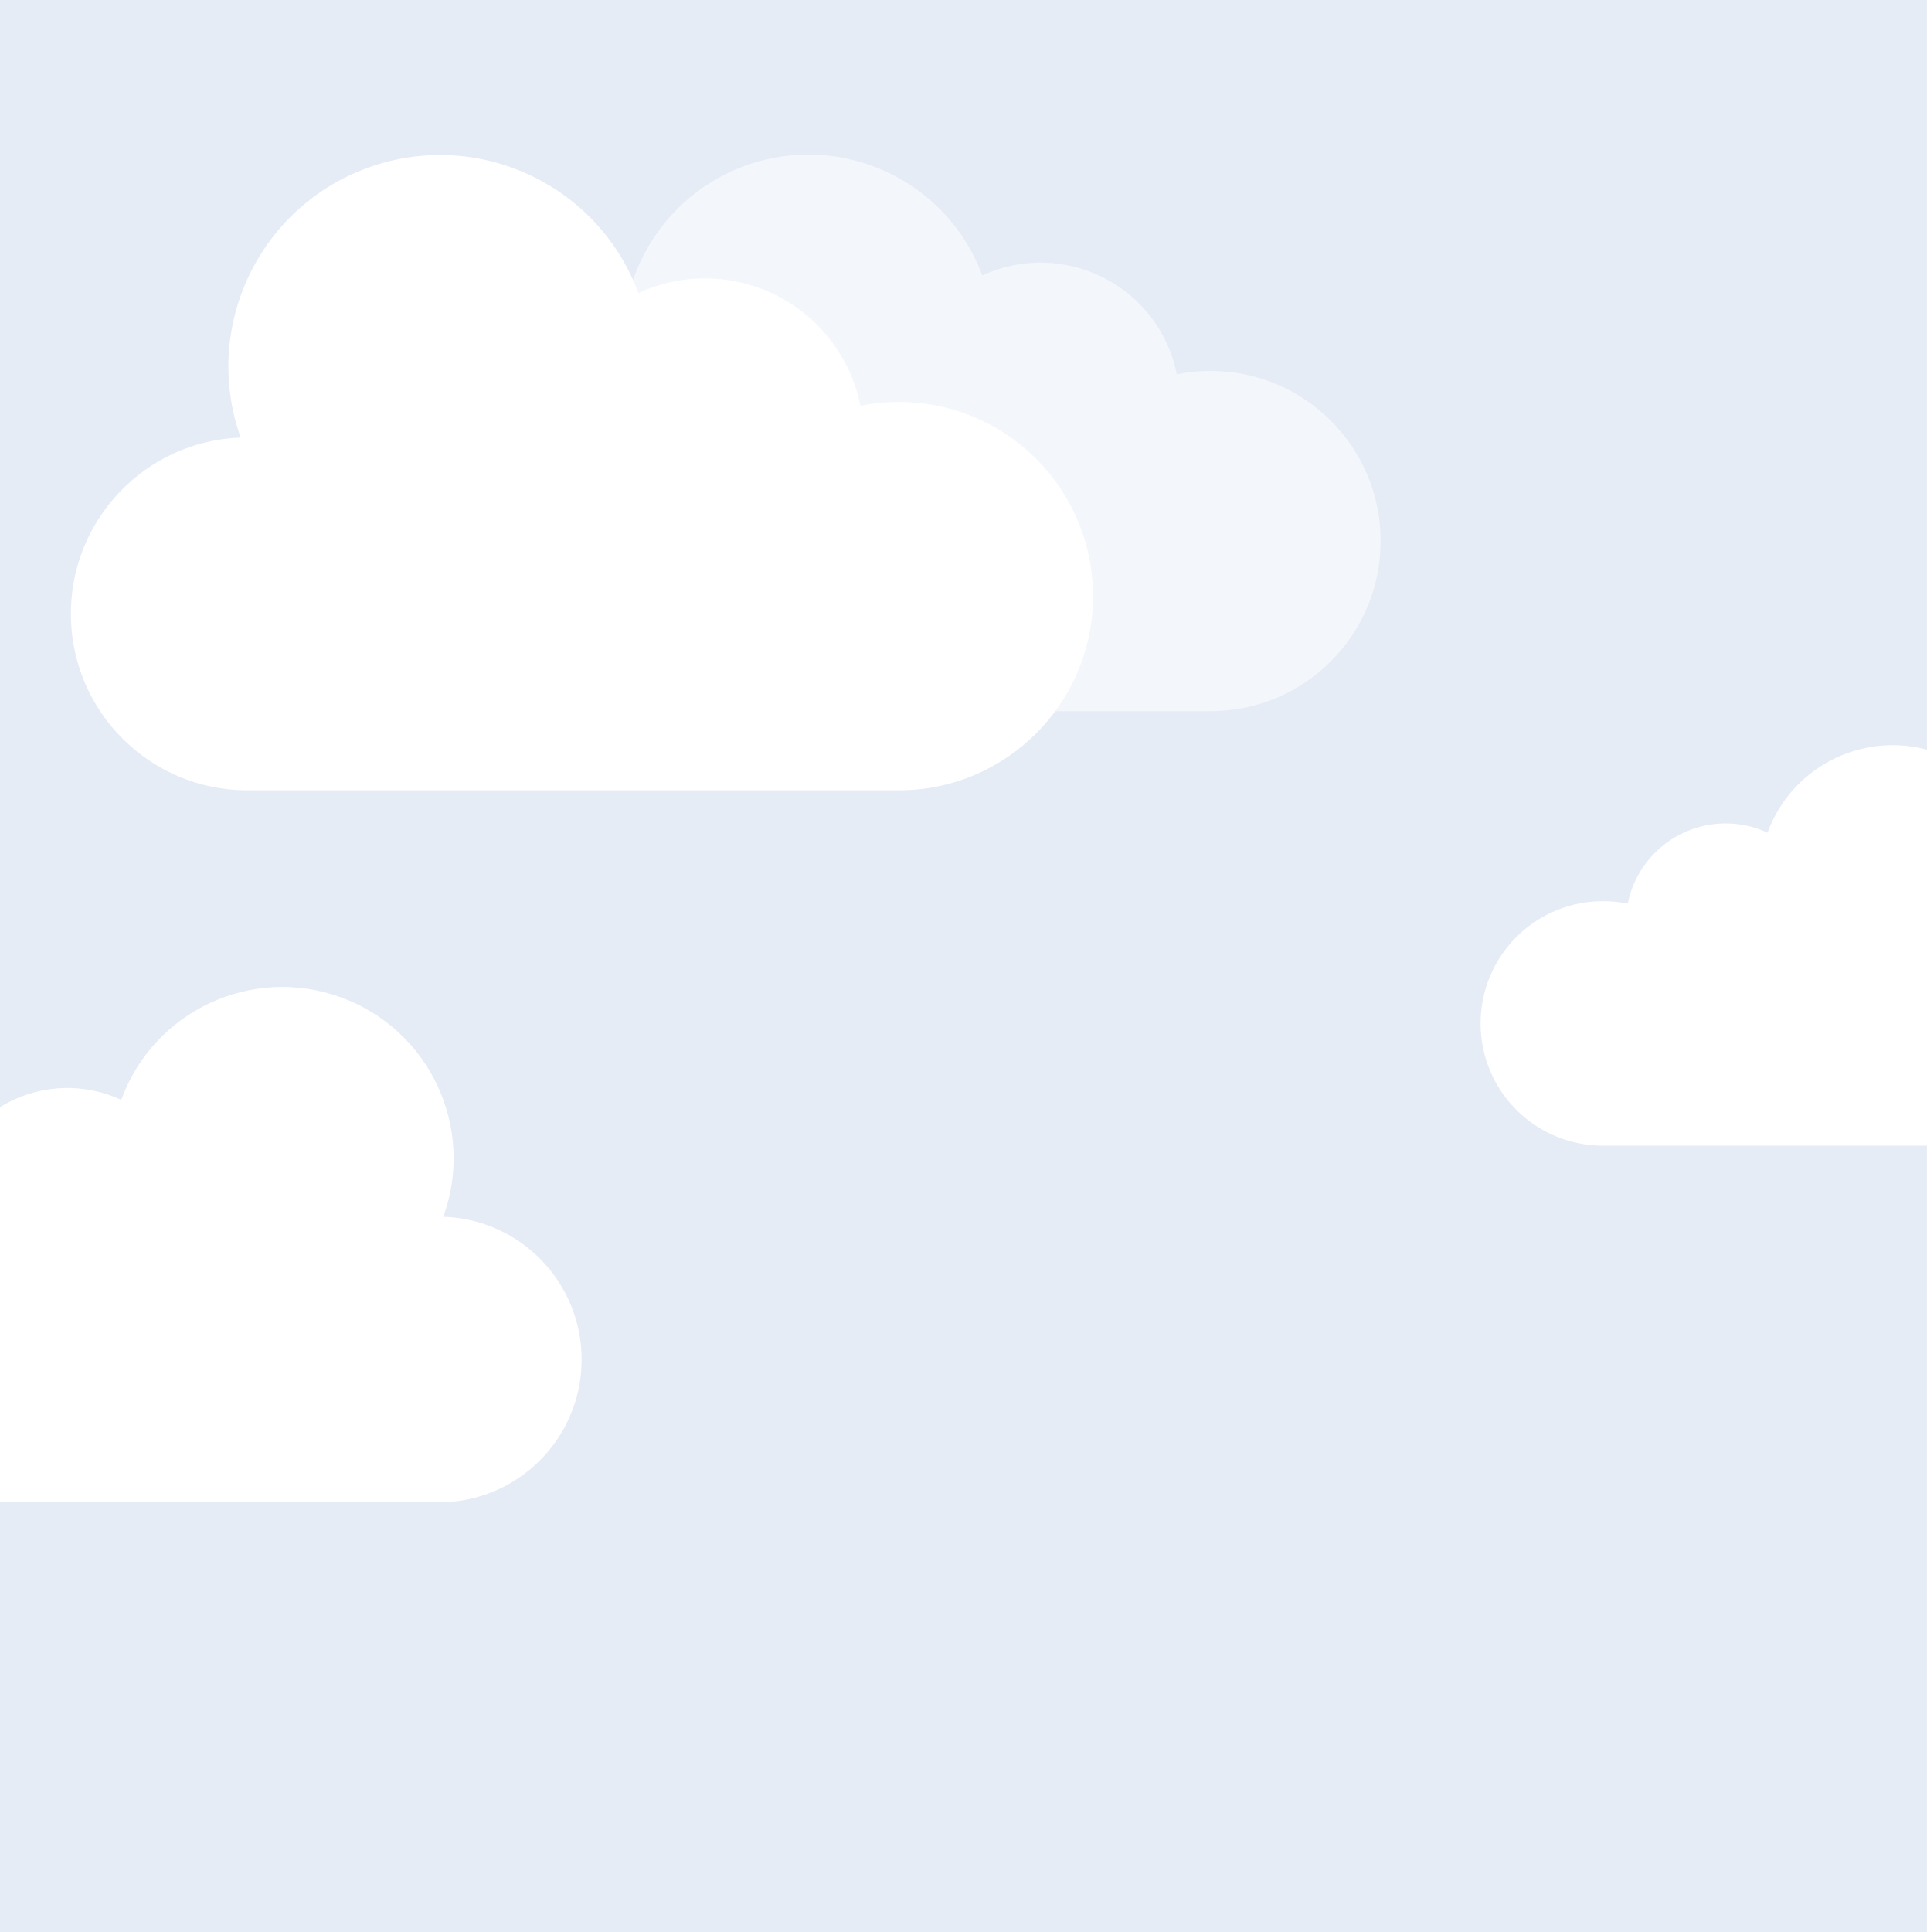
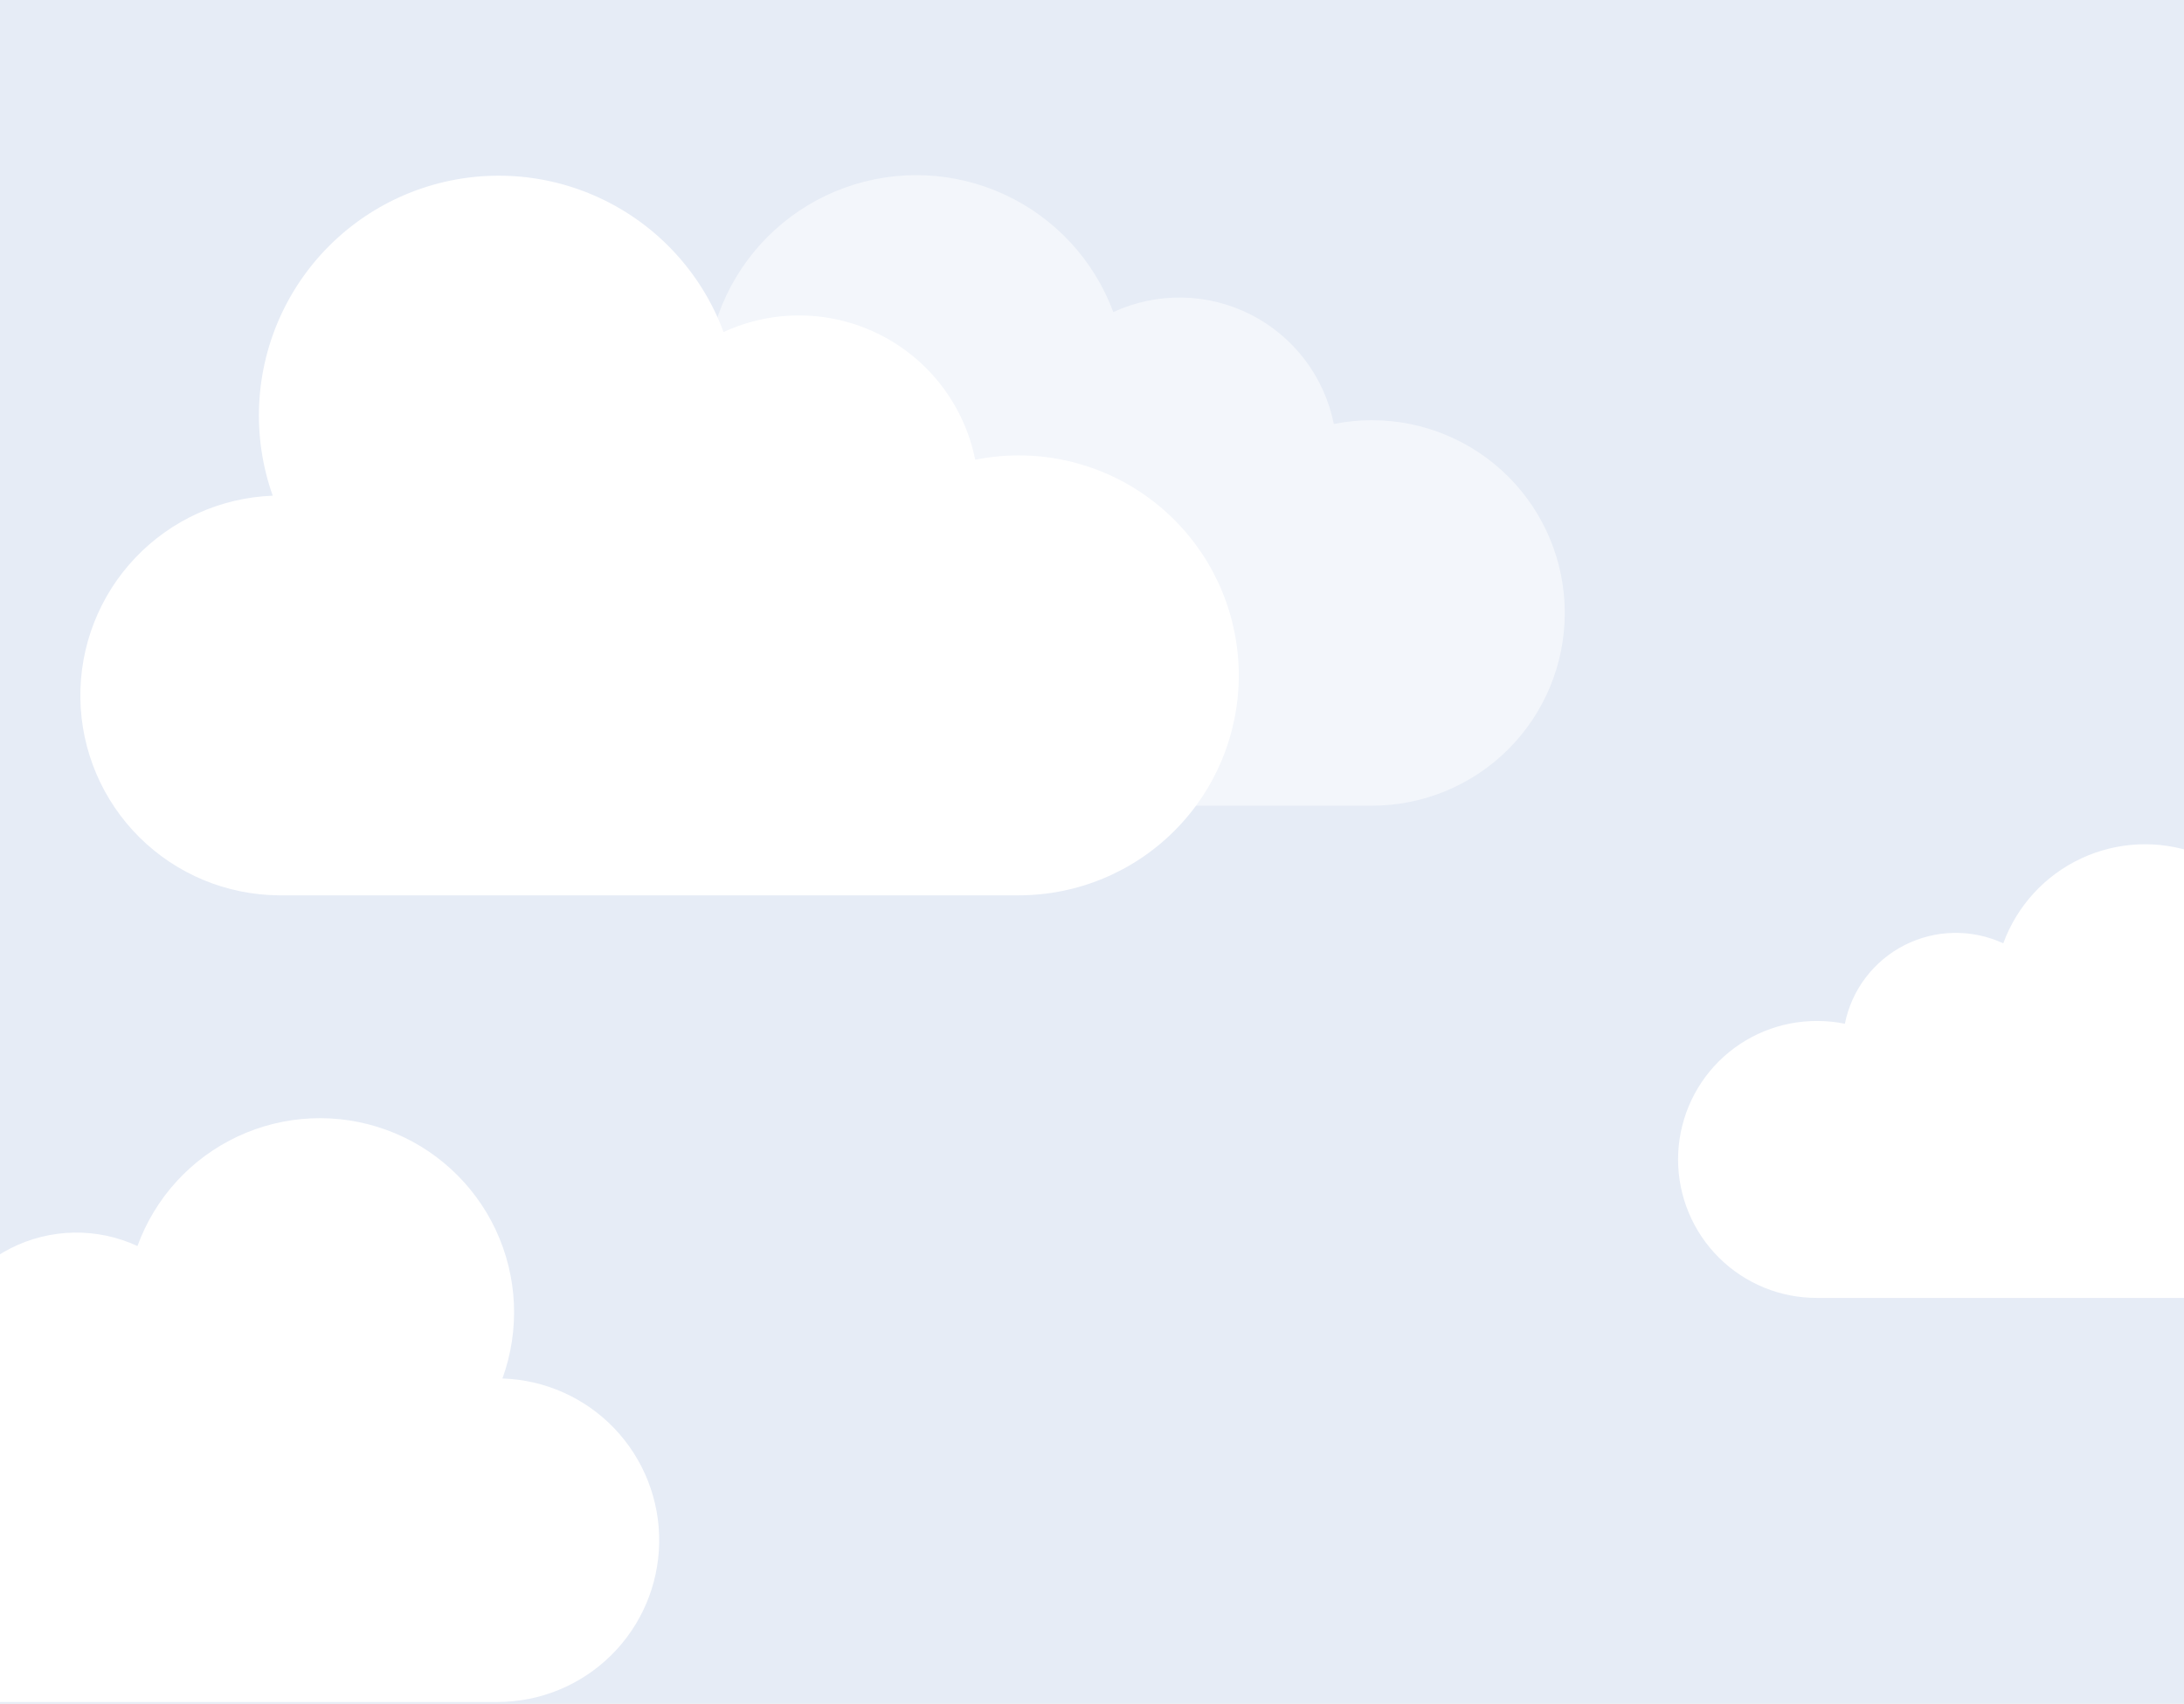
- <svg xmlns="http://www.w3.org/2000/svg" width="414" height="415" viewBox="0 0 414 415">
-   <defs>
-     <clipPath id="clip-day">
-       <rect width="414" height="415" />
-     </clipPath>
-   </defs>
-   <g id="day" clip-path="url(#clip-day)">
-     <rect width="414" height="415" fill="#e6ecf6" />
-     <path id="cloud" d="M178.116,53.739a41.653,41.653,0,0,0-8.258.826,34.058,34.058,0,0,0-47.7-24.214A45.459,45.459,0,0,0,36.7,61.377a37.9,37.9,0,0,0,1.139,75.772h140.28a41.7,41.7,0,1,0,0-83.41Zm0,0" transform="translate(15.001 32.608)" fill="#fff" />
-     <path id="cloud-2" data-name="cloud" d="M156.075,47.137a36.5,36.5,0,0,0-7.236.723,29.843,29.843,0,0,0-41.8-21.218A39.834,39.834,0,0,0,32.156,53.83a33.206,33.206,0,0,0,1,66.4H156.075a36.544,36.544,0,1,0,0-73.088Zm0,0" transform="translate(104.001 32.531)" fill="#fff" opacity="0.52" />
-     <path id="cloud-3" data-name="cloud" d="M26.254,33.975a26.222,26.222,0,0,1,5.2.52A21.441,21.441,0,0,1,61.481,19.251a28.618,28.618,0,0,1,53.8,19.532,23.856,23.856,0,0,1-.717,47.7H26.254a26.255,26.255,0,1,1,0-52.509Zm0,0" transform="translate(318.26 159.608)" fill="#fff" />
-     <path id="cloud-4" data-name="cloud" d="M33.76,43.577a33.719,33.719,0,0,1,6.685.668,27.571,27.571,0,0,1,38.613-19.6A36.8,36.8,0,1,1,148.241,49.76a30.677,30.677,0,0,1-.922,61.339H33.76a33.761,33.761,0,1,1,0-67.522Zm0,0" transform="translate(-52.999 211.608)" fill="#fff" />
-   </g>
+ <svg xmlns="http://www.w3.org/2000/svg" width="414" height="323" viewBox="0 0 414 323" fill="none">
+   <path d="M414 0H0V323H414V0Z" fill="#E6ECF6" />
+   <path d="M193.117 86.347C190.344 86.347 187.577 86.623 184.859 87.173C183.847 82.124 181.704 77.371 178.59 73.27C175.476 69.169 171.473 65.828 166.882 63.497C162.29 61.167 157.23 59.907 152.082 59.814C146.934 59.721 141.832 60.796 137.159 62.959C132.985 51.707 124.53 42.561 113.64 37.518C102.749 32.475 90.306 31.944 79.025 36.039C67.743 40.135 58.54 48.526 53.421 59.381C48.302 70.236 47.684 82.676 51.701 93.985C41.805 94.358 32.448 98.59 25.633 105.774C18.817 112.959 15.084 122.526 15.233 132.428C15.382 142.33 19.4 151.78 26.429 158.757C33.457 165.733 42.937 169.682 52.84 169.757H193.12C204.181 169.757 214.789 165.363 222.61 157.542C230.431 149.721 234.825 139.113 234.825 128.052C234.825 116.991 230.431 106.383 222.61 98.562C214.789 90.741 204.181 86.347 193.12 86.347H193.117Z" fill="white" />
+   <path opacity="0.52" d="M260.076 79.668C257.646 79.668 255.222 79.91 252.84 80.391C251.954 75.967 250.075 71.801 247.347 68.207C244.618 64.614 241.11 61.686 237.087 59.643C233.063 57.601 228.629 56.497 224.117 56.416C219.606 56.334 215.135 57.277 211.04 59.173C207.38 49.316 199.971 41.307 190.429 36.891C180.887 32.475 169.986 32.01 160.104 35.598C150.221 39.186 142.157 46.536 137.671 56.046C133.185 65.555 132.641 76.452 136.157 86.361C127.42 86.594 119.127 90.262 113.077 96.57C107.028 102.878 103.708 111.316 103.84 120.055C103.972 128.794 107.543 137.129 113.78 143.252C120.018 149.374 128.417 152.791 137.157 152.761H260.076C269.768 152.761 279.063 148.911 285.917 142.058C292.77 135.204 296.62 125.909 296.62 116.217C296.62 106.525 292.77 97.23 285.917 90.376C279.063 83.523 269.768 79.673 260.076 79.673V79.668Z" fill="white" />
+   <path d="M344.514 193.583C346.26 193.583 348.002 193.757 349.714 194.103C350.351 190.925 351.7 187.933 353.661 185.351C355.621 182.77 358.141 180.667 361.031 179.199C363.921 177.732 367.106 176.939 370.347 176.88C373.587 176.821 376.799 177.498 379.741 178.859C382.345 171.743 387.664 165.95 394.533 162.751C401.402 159.551 409.26 159.207 416.382 161.792C423.505 164.378 429.311 169.684 432.528 176.544C435.745 183.405 436.109 191.262 433.541 198.391C439.796 198.589 445.723 201.237 450.043 205.765C454.364 210.292 456.733 216.336 456.639 222.594C456.545 228.851 453.995 234.821 449.541 239.217C445.086 243.612 439.082 246.081 432.824 246.091H344.514C341.053 246.112 337.621 245.449 334.417 244.139C331.213 242.829 328.299 240.899 325.844 238.459C323.389 236.019 321.441 233.117 320.111 229.921C318.781 226.725 318.097 223.298 318.097 219.837C318.097 216.375 318.781 212.948 320.111 209.752C321.441 206.556 323.389 203.654 325.844 201.214C328.299 198.774 331.213 196.844 334.417 195.534C337.621 194.224 341.053 193.561 344.514 193.582V193.583Z" fill="white" />
+   <path d="M-19.239 255.185C-16.994 255.185 -14.755 255.408 -12.554 255.853C-11.735 251.766 -9.999 247.919 -7.478 244.6C-4.958 241.28 -1.717 238.576 1.999 236.689C5.716 234.803 9.812 233.783 13.979 233.708C18.146 233.632 22.276 234.502 26.059 236.253C27.708 231.71 30.236 227.537 33.498 223.971C36.76 220.406 40.692 217.517 45.07 215.471C49.448 213.425 54.187 212.261 59.014 212.047C63.842 211.832 68.665 212.57 73.208 214.219C77.751 215.868 81.924 218.396 85.49 221.658C89.055 224.92 91.944 228.852 93.99 233.23C96.036 237.608 97.2 242.347 97.414 247.175C97.629 252.002 96.891 256.825 95.242 261.368C103.288 261.62 110.913 265.024 116.472 270.846C122.03 276.668 125.078 284.442 124.957 292.491C124.836 300.54 121.556 308.219 115.825 313.872C110.093 319.524 102.37 322.697 94.32 322.707H-19.239C-28.193 322.707 -36.78 319.15 -43.112 312.819C-49.443 306.487 -53 297.9 -53 288.946C-53 279.992 -49.443 271.405 -43.112 265.073C-36.78 258.742 -28.193 255.185 -19.239 255.185V255.185Z" fill="white" />
</svg>
